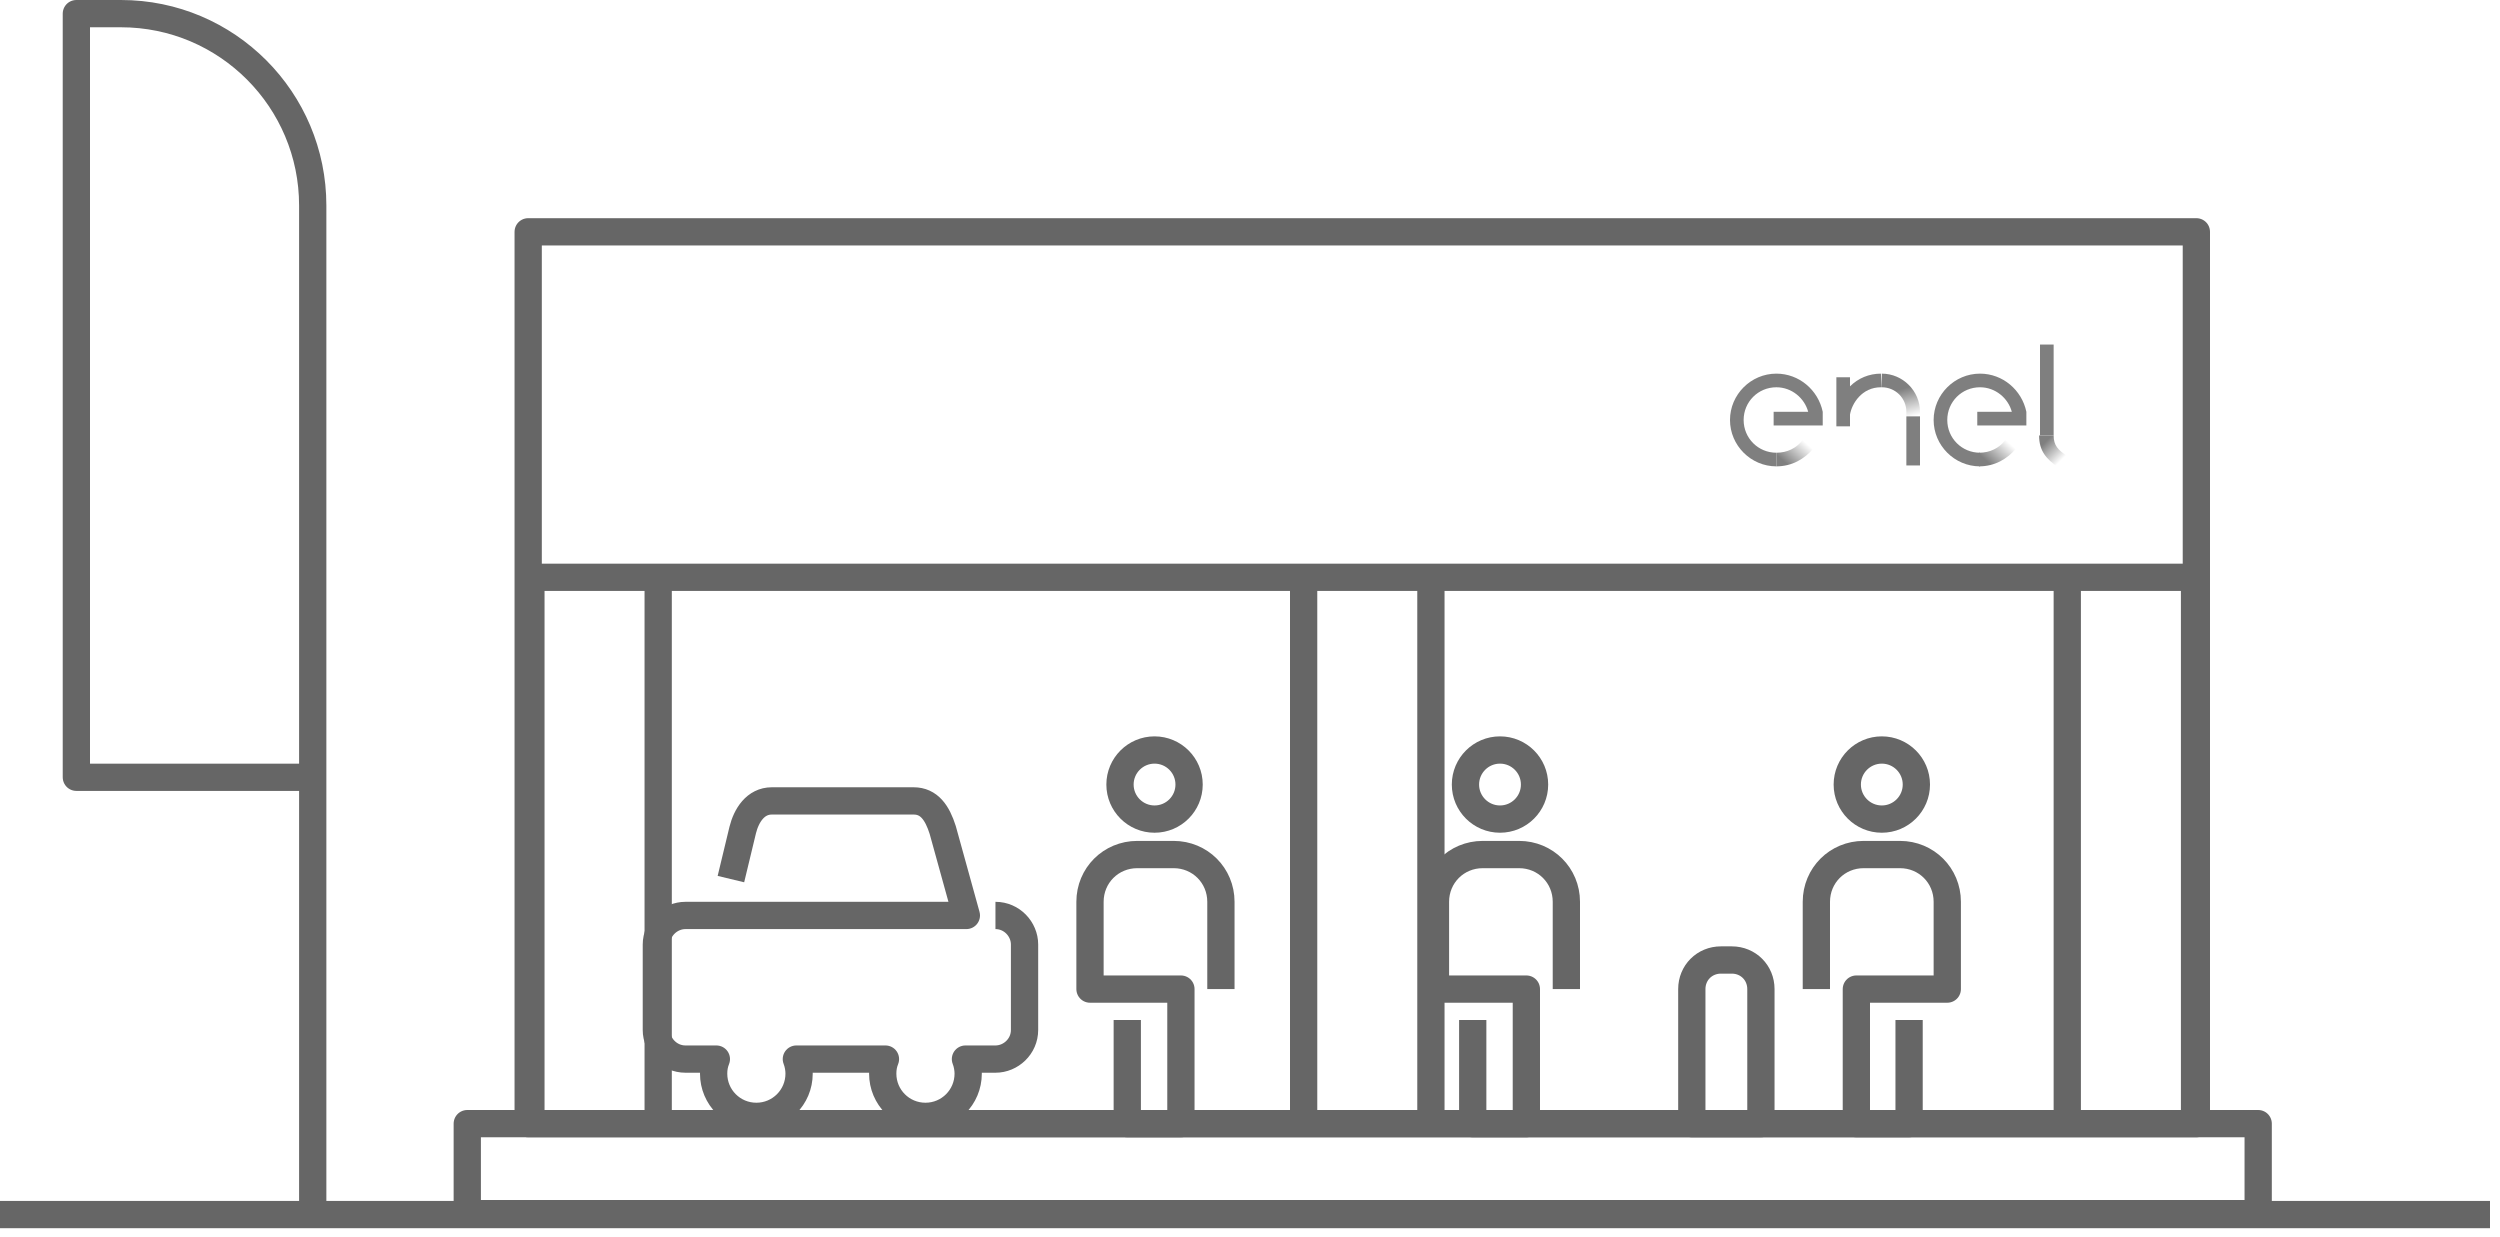
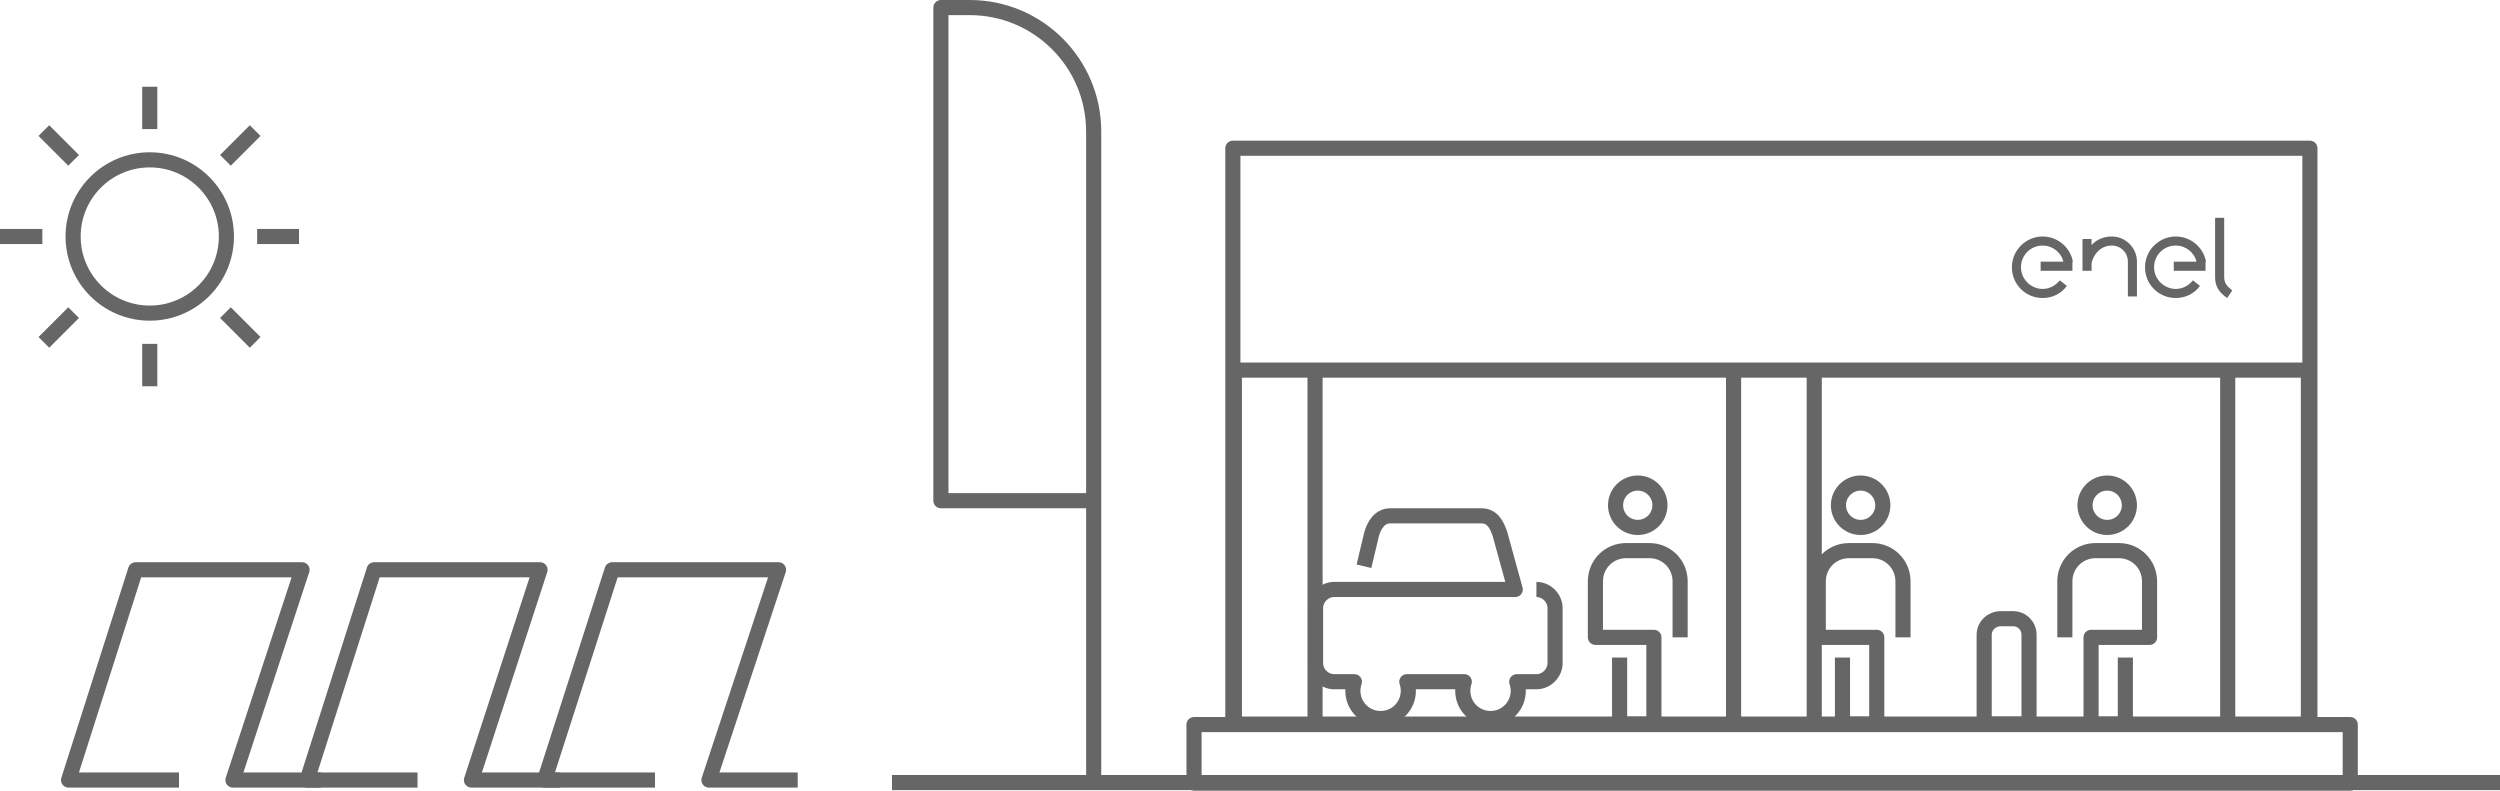
- <svg xmlns="http://www.w3.org/2000/svg" version="1.1" id="Layer_1" x="0px" y="0px" viewBox="0 0 275 136" enable-background="new 0 0 275 136" xml:space="preserve">
+ <svg xmlns="http://www.w3.org/2000/svg" version="1.1" id="Layer_1" x="0px" y="0px" viewBox="0 0 495.8 156.7" enable-background="new 0 0 495.8 156.7" xml:space="preserve">
  <g>
    <g>
-       <line fill="none" stroke="#666666" stroke-width="3" stroke-linejoin="round" stroke-miterlimit="10" x1="273.9" y1="133.6" x2="0" y2="133.6" />
-       <path fill="none" stroke="#666666" stroke-width="3" stroke-linejoin="round" stroke-miterlimit="10" d="M34.4,134V22.6    c0-11.6-9.4-21.1-21.1-21.1H8.4v84h25.5" />
-       <path fill="none" stroke="#666666" stroke-width="3" stroke-linejoin="round" stroke-miterlimit="10" d="M80.4,96.7l1.3-5.4    c0.4-1.6,1.4-3.2,3.2-3.2h15.6c1.7,0,2.6,1.3,3.2,3.2l2.6,9.4H75.4c-1.7,0-3.2,1.4-3.2,3.2v9.4c0,1.7,1.4,3.2,3.2,3.2h3.4    c-0.2,0.5-0.3,1-0.3,1.6c0,2.6,2.1,4.7,4.7,4.7c2.6,0,4.7-2.1,4.7-4.7c0-0.5-0.1-1.1-0.3-1.6h9.8c-0.2,0.5-0.3,1-0.3,1.6    c0,2.6,2.1,4.7,4.7,4.7c2.6,0,4.7-2.1,4.7-4.7c0-0.5-0.1-1.1-0.3-1.6h3.3c1.7,0,3.2-1.4,3.2-3.2v-9.4c0-1.7-1.4-3.2-3.2-3.2" />
+       <path fill="#666666" d="M437.5,51.9c-0.5-2.8-3-5-6-5c-3.3,0-6.1,2.7-6.1,6.1s2.7,6.1,6.1,6.1c2,0,3.7-0.9,4.8-2.4l-1.4-1.1    c-0.8,1-2,1.7-3.4,1.7c-2.3,0-4.3-1.9-4.3-4.3s1.9-4.3,4.3-4.3c2,0,3.7,1.4,4.1,3.2h-4.5v1.8h6.3V51.9z" />
+       <path fill="#666666" d="M411.1,51.9c-0.5-2.8-3-5-6-5c-3.3,0-6.1,2.7-6.1,6.1s2.7,6.1,6.1,6.1c2,0,3.7-0.9,4.8-2.4l-1.4-1.1    c-0.8,1-2,1.7-3.4,1.7c-2.3,0-4.3-1.9-4.3-4.3s1.9-4.3,4.3-4.3c2,0,3.7,1.4,4.1,3.2h-4.5v1.8h6.3V51.9z" />
+       <path fill="#666666" d="M441.1,54.9V43.2h-1.8v11.8c0,1.9,0.9,3.1,2.4,4.1l1-1.5C441.7,56.8,441.1,56.2,441.1,54.9z" />
+       <path fill="#666666" d="M423.8,51.9c0-2.8-2.3-5-5-5c-1.6,0-3,0.6-4,1.7v-1.2h-1.8v6.3h1.8v-1.5c0.3-1.5,1.6-3.5,4-3.5    c1.8,0,3.2,1.4,3.2,3.2v6.9h1.8V51.9z" />
+     </g>
+     <g>
+       <circle fill="none" stroke="#666666" stroke-width="3" stroke-linejoin="round" stroke-miterlimit="10" cx="29.7" cy="46.9" r="15.2" />
+       <line fill="none" stroke="#666666" stroke-width="3" stroke-linejoin="round" stroke-miterlimit="10" x1="29.7" y1="76.6" x2="29.7" y2="68.2" />
+       <line fill="none" stroke="#666666" stroke-width="3" stroke-linejoin="round" stroke-miterlimit="10" x1="29.7" y1="25.6" x2="29.7" y2="17.2" />
+       <line fill="none" stroke="#666666" stroke-width="3" stroke-linejoin="round" stroke-miterlimit="10" x1="0" y1="46.9" x2="8.4" y2="46.9" />
+       <line fill="none" stroke="#666666" stroke-width="3" stroke-linejoin="round" stroke-miterlimit="10" x1="51" y1="46.9" x2="59.3" y2="46.9" />
+       <line fill="none" stroke="#666666" stroke-width="3" stroke-linejoin="round" stroke-miterlimit="10" x1="8.7" y1="67.9" x2="14.6" y2="62" />
+       <line fill="none" stroke="#666666" stroke-width="3" stroke-linejoin="round" stroke-miterlimit="10" x1="44.7" y1="31.8" x2="50.6" y2="25.9" />
+       <line fill="none" stroke="#666666" stroke-width="3" stroke-linejoin="round" stroke-miterlimit="10" x1="8.7" y1="25.9" x2="14.6" y2="31.8" />
+       <line fill="none" stroke="#666666" stroke-width="3" stroke-linejoin="round" stroke-miterlimit="10" x1="44.7" y1="62" x2="50.6" y2="67.9" />
+     </g>
+     <g>
      <g>
-         <rect x="58.1" y="25.5" fill="none" stroke="#666666" stroke-width="3" stroke-linejoin="round" stroke-miterlimit="10" width="183.5" height="98.1" />
-         <line fill="none" stroke="#666666" stroke-width="3" stroke-linejoin="round" stroke-miterlimit="10" x1="57.9" y1="63.5" x2="241.9" y2="63.5" />
+         <line fill="none" stroke="#666666" stroke-width="3" stroke-linejoin="round" stroke-miterlimit="10" x1="495.8" y1="155.2" x2="176.9" y2="155.2" />
+         <path fill="none" stroke="#666666" stroke-width="3" stroke-linejoin="round" stroke-miterlimit="10" d="M216.9,155.7V26.1     c0-13.6-11-24.6-24.6-24.6h-5.7v97.8h29.7" />
+         <path fill="none" stroke="#666666" stroke-width="3" stroke-linejoin="round" stroke-miterlimit="10" d="M270.5,112.3l1.5-6.3     c0.5-1.9,1.7-3.7,3.7-3.7h18.1c2,0,3,1.5,3.7,3.7l3,10.9h-35.9c-2,0-3.7,1.7-3.7,3.7v10.9c0,2,1.7,3.7,3.7,3.7h4     c-0.2,0.6-0.3,1.2-0.3,1.8c0,3.1,2.5,5.5,5.5,5.5c3.1,0,5.5-2.5,5.5-5.5c0-0.6-0.1-1.2-0.3-1.8h11.4c-0.2,0.6-0.3,1.2-0.3,1.8     c0,3.1,2.5,5.5,5.5,5.5c3.1,0,5.5-2.5,5.5-5.5c0-0.6-0.1-1.2-0.3-1.8h3.9c2,0,3.7-1.7,3.7-3.7v-10.9c0-2-1.7-3.7-3.7-3.7" />
        <g>
-           <line fill="none" stroke="#666666" stroke-width="3" stroke-linejoin="round" stroke-miterlimit="10" x1="157.4" y1="64" x2="157.4" y2="124" />
-           <line fill="none" stroke="#666666" stroke-width="3" stroke-linejoin="round" stroke-miterlimit="10" x1="143.4" y1="64" x2="143.4" y2="124" />
+           <rect x="244.5" y="29.4" fill="none" stroke="#666666" stroke-width="3" stroke-linejoin="round" stroke-miterlimit="10" width="213.6" height="114.2" />
+           <line fill="none" stroke="#666666" stroke-width="3" stroke-linejoin="round" stroke-miterlimit="10" x1="244.3" y1="73.4" x2="458.3" y2="73.4" />
+           <g>
+             <line fill="none" stroke="#666666" stroke-width="3" stroke-linejoin="round" stroke-miterlimit="10" x1="359.8" y1="73.9" x2="359.8" y2="143.9" />
+             <line fill="none" stroke="#666666" stroke-width="3" stroke-linejoin="round" stroke-miterlimit="10" x1="343.8" y1="73.9" x2="343.8" y2="143.9" />
+           </g>
+           <g>
+             <line fill="none" stroke="#666666" stroke-width="3" stroke-linejoin="round" stroke-miterlimit="10" x1="457.8" y1="73.9" x2="457.8" y2="143.9" />
+             <line fill="none" stroke="#666666" stroke-width="3" stroke-linejoin="round" stroke-miterlimit="10" x1="441.8" y1="73.9" x2="441.8" y2="143.9" />
+           </g>
+           <g>
+             <line fill="none" stroke="#666666" stroke-width="3" stroke-linejoin="round" stroke-miterlimit="10" x1="260.8" y1="73.9" x2="260.8" y2="143.9" />
+             <line fill="none" stroke="#666666" stroke-width="3" stroke-linejoin="round" stroke-miterlimit="10" x1="244.8" y1="73.9" x2="244.8" y2="143.9" />
+           </g>
+           <rect x="236.8" y="143.7" fill="none" stroke="#666666" stroke-width="3" stroke-linejoin="round" stroke-miterlimit="10" width="229.3" height="11.6" />
        </g>
        <g>
-           <line fill="none" stroke="#666666" stroke-width="3" stroke-linejoin="round" stroke-miterlimit="10" x1="241.4" y1="64" x2="241.4" y2="124" />
-           <line fill="none" stroke="#666666" stroke-width="3" stroke-linejoin="round" stroke-miterlimit="10" x1="227.4" y1="64" x2="227.4" y2="124" />
+           <circle fill="none" stroke="#666666" stroke-width="3" stroke-linejoin="round" stroke-miterlimit="10" cx="417.9" cy="100.2" r="4.4" />
+           <path fill="none" stroke="#666666" stroke-width="3" stroke-linejoin="round" stroke-miterlimit="10" d="M409.5,126.4v-11.1      c0-3.4,2.7-6.1,6.1-6.1h4.6c3.4,0,6.1,2.7,6.1,6.1v11.1h-11.6v17.2h6.8v-13.2" />
        </g>
        <g>
-           <line fill="none" stroke="#666666" stroke-width="3" stroke-linejoin="round" stroke-miterlimit="10" x1="72.4" y1="64" x2="72.4" y2="124" />
-           <line fill="none" stroke="#666666" stroke-width="3" stroke-linejoin="round" stroke-miterlimit="10" x1="58.4" y1="64" x2="58.4" y2="124" />
+           <circle fill="none" stroke="#666666" stroke-width="3" stroke-linejoin="round" stroke-miterlimit="10" cx="369" cy="100.2" r="4.4" />
+           <path fill="none" stroke="#666666" stroke-width="3" stroke-linejoin="round" stroke-miterlimit="10" d="M377.4,126.4v-11.1      c0-3.4-2.7-6.1-6.1-6.1h-4.6c-3.4,0-6.1,2.7-6.1,6.1v11.1h11.6v17.2h-6.8v-13.2" />
        </g>
-         <rect x="51.4" y="123.6" fill="none" stroke="#666666" stroke-width="3" stroke-linejoin="round" stroke-miterlimit="10" width="197" height="9.9" />
+         <g>
+           <circle fill="none" stroke="#666666" stroke-width="3" stroke-linejoin="round" stroke-miterlimit="10" cx="324.8" cy="100.2" r="4.4" />
+           <path fill="none" stroke="#666666" stroke-width="3" stroke-linejoin="round" stroke-miterlimit="10" d="M333.2,126.4v-11.1      c0-3.4-2.7-6.1-6.1-6.1h-4.6c-3.4,0-6.1,2.7-6.1,6.1v11.1H328v17.2h-6.8v-13.2" />
+         </g>
+         <path fill="none" stroke="#666666" stroke-width="3" stroke-linejoin="round" stroke-miterlimit="10" d="M396.8,122.7h2.4     c1.8,0,3.2,1.4,3.2,3.2v17.7h-8.9v-17.7C393.5,124.1,395,122.7,396.8,122.7z" />
      </g>
+     </g>
+     <g>
      <g>
-         <circle fill="none" stroke="#666666" stroke-width="3" stroke-linejoin="round" stroke-miterlimit="10" cx="207" cy="86.3" r="3.8" />
-         <path fill="none" stroke="#666666" stroke-width="3" stroke-linejoin="round" stroke-miterlimit="10" d="M199.8,108.8v-9.6     c0-2.9,2.3-5.2,5.2-5.2h4c2.9,0,5.2,2.3,5.2,5.2v9.6h-10v14.8h5.8v-11.4" />
+         <polyline fill="none" stroke="#666666" stroke-width="3" stroke-linejoin="round" stroke-miterlimit="10" points="158.2,154.7      140.6,154.7 154.4,113 121.4,113 108,154.7 129.9,154.7    " />
+         <polyline fill="none" stroke="#666666" stroke-width="3" stroke-linejoin="round" stroke-miterlimit="10" points="111.1,154.7      93.5,154.7 107.1,113 74.2,113 60.9,154.7 82.8,154.7    " />
+         <polyline fill="none" stroke="#666666" stroke-width="3" stroke-linejoin="round" stroke-miterlimit="10" points="63.7,154.7      46.2,154.7 59.9,113 26.9,113 13.6,154.7 35.5,154.7    " />
      </g>
-       <g>
-         <circle fill="none" stroke="#666666" stroke-width="3" stroke-linejoin="round" stroke-miterlimit="10" cx="165" cy="86.3" r="3.8" />
-         <path fill="none" stroke="#666666" stroke-width="3" stroke-linejoin="round" stroke-miterlimit="10" d="M172.3,108.8v-9.6     c0-2.9-2.3-5.2-5.2-5.2h-4c-2.9,0-5.2,2.3-5.2,5.2v9.6h10v14.8H162v-11.4" />
-       </g>
-       <g>
-         <circle fill="none" stroke="#666666" stroke-width="3" stroke-linejoin="round" stroke-miterlimit="10" cx="127" cy="86.3" r="3.8" />
-         <path fill="none" stroke="#666666" stroke-width="3" stroke-linejoin="round" stroke-miterlimit="10" d="M134.3,108.8v-9.6     c0-2.9-2.3-5.2-5.2-5.2h-4c-2.9,0-5.2,2.3-5.2,5.2v9.6h10v14.8H124v-11.4" />
-       </g>
-       <path fill="none" stroke="#666666" stroke-width="3" stroke-linejoin="round" stroke-miterlimit="10" d="M189.3,105.6h1.2    c1.8,0,3.2,1.4,3.2,3.2v14.8h-7.6v-14.8C186.1,107,187.5,105.6,189.3,105.6z" />
-     </g>
-     <g opacity="0.5">
-       <g>
-         <linearGradient id="SVGID_1_" gradientUnits="userSpaceOnUse" x1="217.758" y1="51.82" x2="220.772" y2="48.498">
-           <stop offset="8.141706e-03" style="stop-color:#000000" />
-           <stop offset="0.3" style="stop-color:#000000" />
-           <stop offset="1" style="stop-color:#000000;stop-opacity:0" />
-         </linearGradient>
-         <path fill="url(#SVGID_1_)" d="M220.6,48.4c-0.7,0.9-1.7,1.4-2.9,1.4v1.5c1.7,0,3.1-0.8,4.1-2L220.6,48.4z" />
-       </g>
-       <g>
-         <linearGradient id="SVGID_2_" gradientUnits="userSpaceOnUse" x1="195.401" y1="51.82" x2="198.415" y2="48.498">
-           <stop offset="6.878931e-03" style="stop-color:#000000" />
-           <stop offset="0.3" style="stop-color:#000000" />
-           <stop offset="1" style="stop-color:#000000;stop-opacity:0" />
-         </linearGradient>
-         <path fill="url(#SVGID_2_)" d="M198.3,48.4c-0.7,0.9-1.7,1.4-2.9,1.4v1.5c1.7,0,3.1-0.8,4.1-2L198.3,48.4z" />
-       </g>
-       <linearGradient id="SVGID_3_" gradientUnits="userSpaceOnUse" x1="225.016" y1="48.556" x2="226.917" y2="50.456">
-         <stop offset="1.026926e-02" style="stop-color:#000000" />
-         <stop offset="1" style="stop-color:#000000;stop-opacity:0" />
-       </linearGradient>
-       <path fill="url(#SVGID_3_)" d="M225.9,47.9c0,1.1,0.5,1.6,1.4,2.2l-0.9,1.3c-1.3-0.9-2.1-1.8-2.1-3.5H225.9z" />
-       <linearGradient id="SVGID_4_" gradientUnits="userSpaceOnUse" x1="208.858" y1="42.846" x2="209.752" y2="46.04">
-         <stop offset="1.148648e-02" style="stop-color:#000000" />
-         <stop offset="1" style="stop-color:#000000;stop-opacity:0" />
-       </linearGradient>
-       <path fill="url(#SVGID_4_)" d="M211.2,45.8h-1.5l0-0.5c0-1.5-1.2-2.7-2.7-2.7v-1.5c2.3,0,4.2,1.9,4.2,4.2V45.8z" />
-       <linearGradient id="SVGID_5_" gradientUnits="userSpaceOnUse" x1="210.35" y1="45.042" x2="210.428" y2="45.836">
-         <stop offset="0" style="stop-color:#E94986" />
-         <stop offset="1" style="stop-color:#E94986;stop-opacity:0" />
-       </linearGradient>
-       <line fill="url(#SVGID_5_)" x1="211.2" y1="45.8" x2="209.7" y2="45.8" />
-       <rect x="209.7" y="45.8" width="1.5" height="5.4" />
-       <path d="M217.8,41.1c-2.8,0-5.1,2.3-5.1,5.1s2.3,5.1,5.1,5.1c0,0,0,0,0,0v-1.5c0,0,0,0,0,0c-2,0-3.6-1.6-3.6-3.6s1.6-3.6,3.6-3.6    c1.7,0,3.1,1.2,3.5,2.7l-3.8,0v1.5h5.4v-1.5C222.4,42.9,220.3,41.1,217.8,41.1z" />
-       <path d="M195.4,41.1c-2.8,0-5.1,2.3-5.1,5.1s2.3,5.1,5.1,5.1c0,0,0,0,0,0v-1.5c0,0,0,0,0,0c-2,0-3.6-1.6-3.6-3.6s1.6-3.6,3.6-3.6    c1.7,0,3.1,1.2,3.5,2.7l-3.8,0v1.5h5.4v-1.5C200,42.9,197.9,41.1,195.4,41.1z" />
-       <polygon points="225.9,47.9 225.9,37.9 224.4,37.9 224.4,47.9 224.4,47.9 225.9,47.9   " />
-       <path d="M206.9,41.1c-1.3,0-2.5,0.5-3.4,1.4v-1H202v5.4h1.5v-1.3c0.2-1.2,1.3-3,3.4-3c0,0,0,0,0.1,0L206.9,41.1    C207,41.1,207,41.1,206.9,41.1z" />
    </g>
  </g>
</svg>
